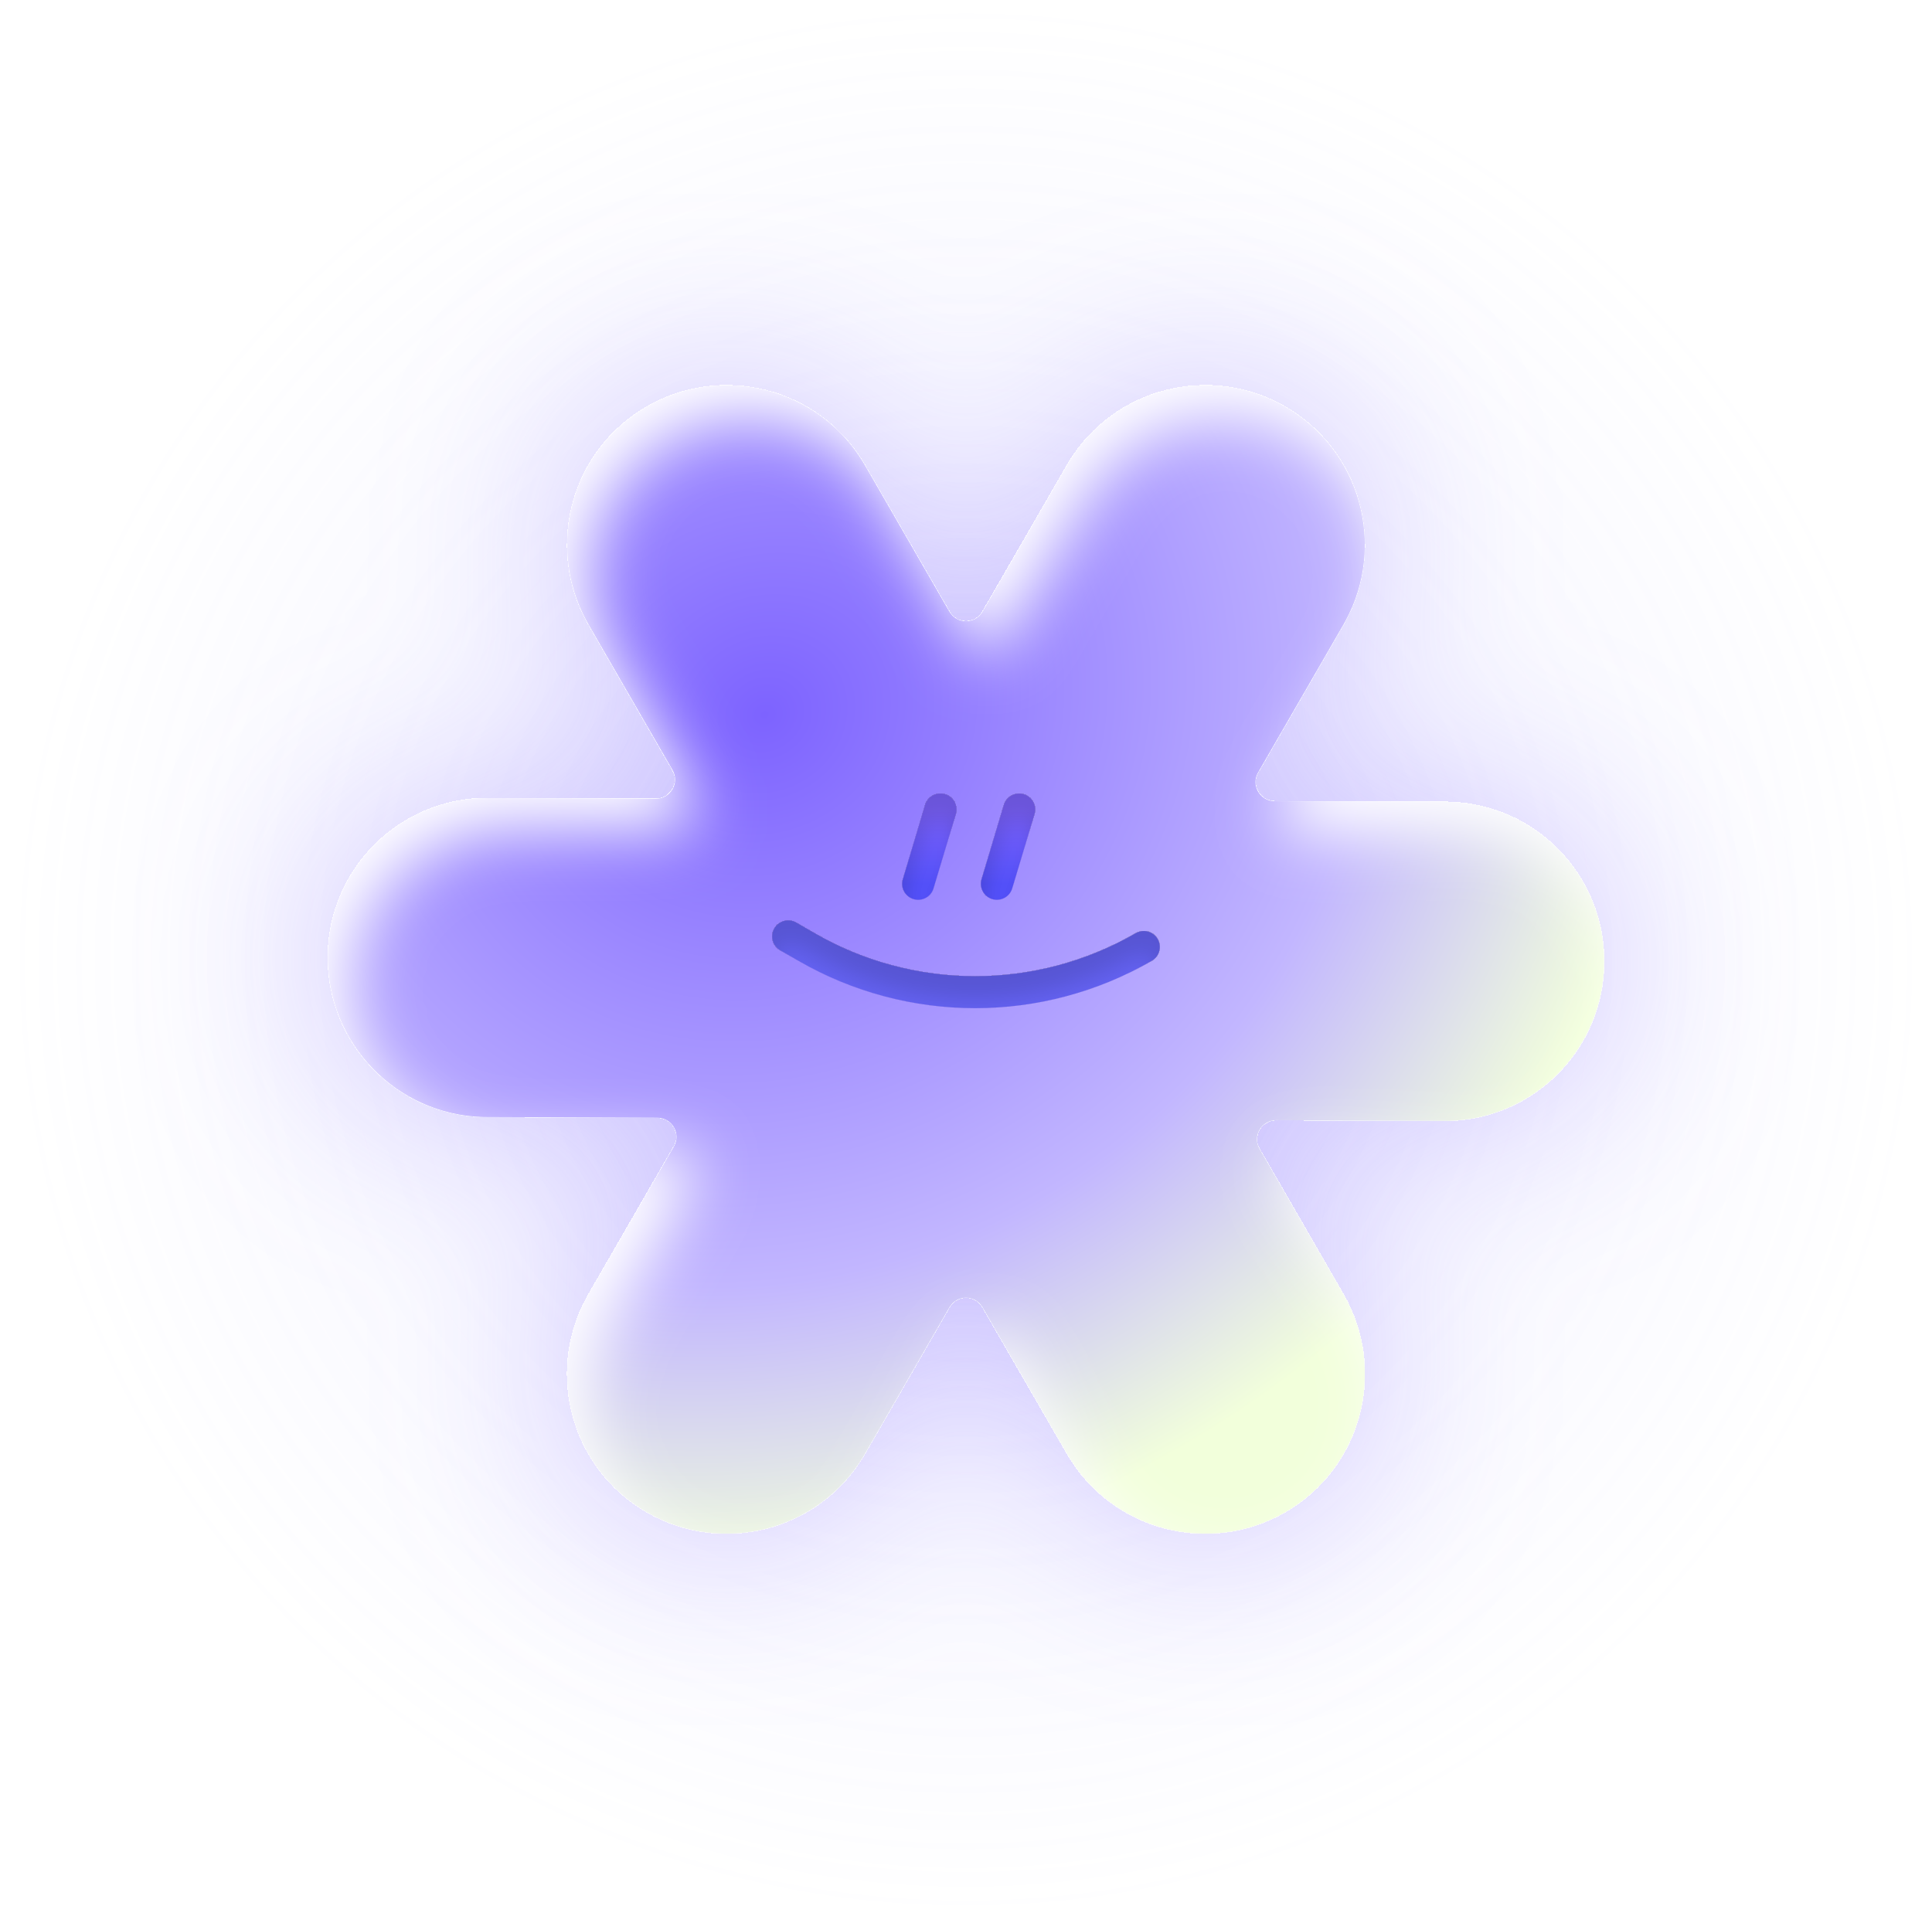
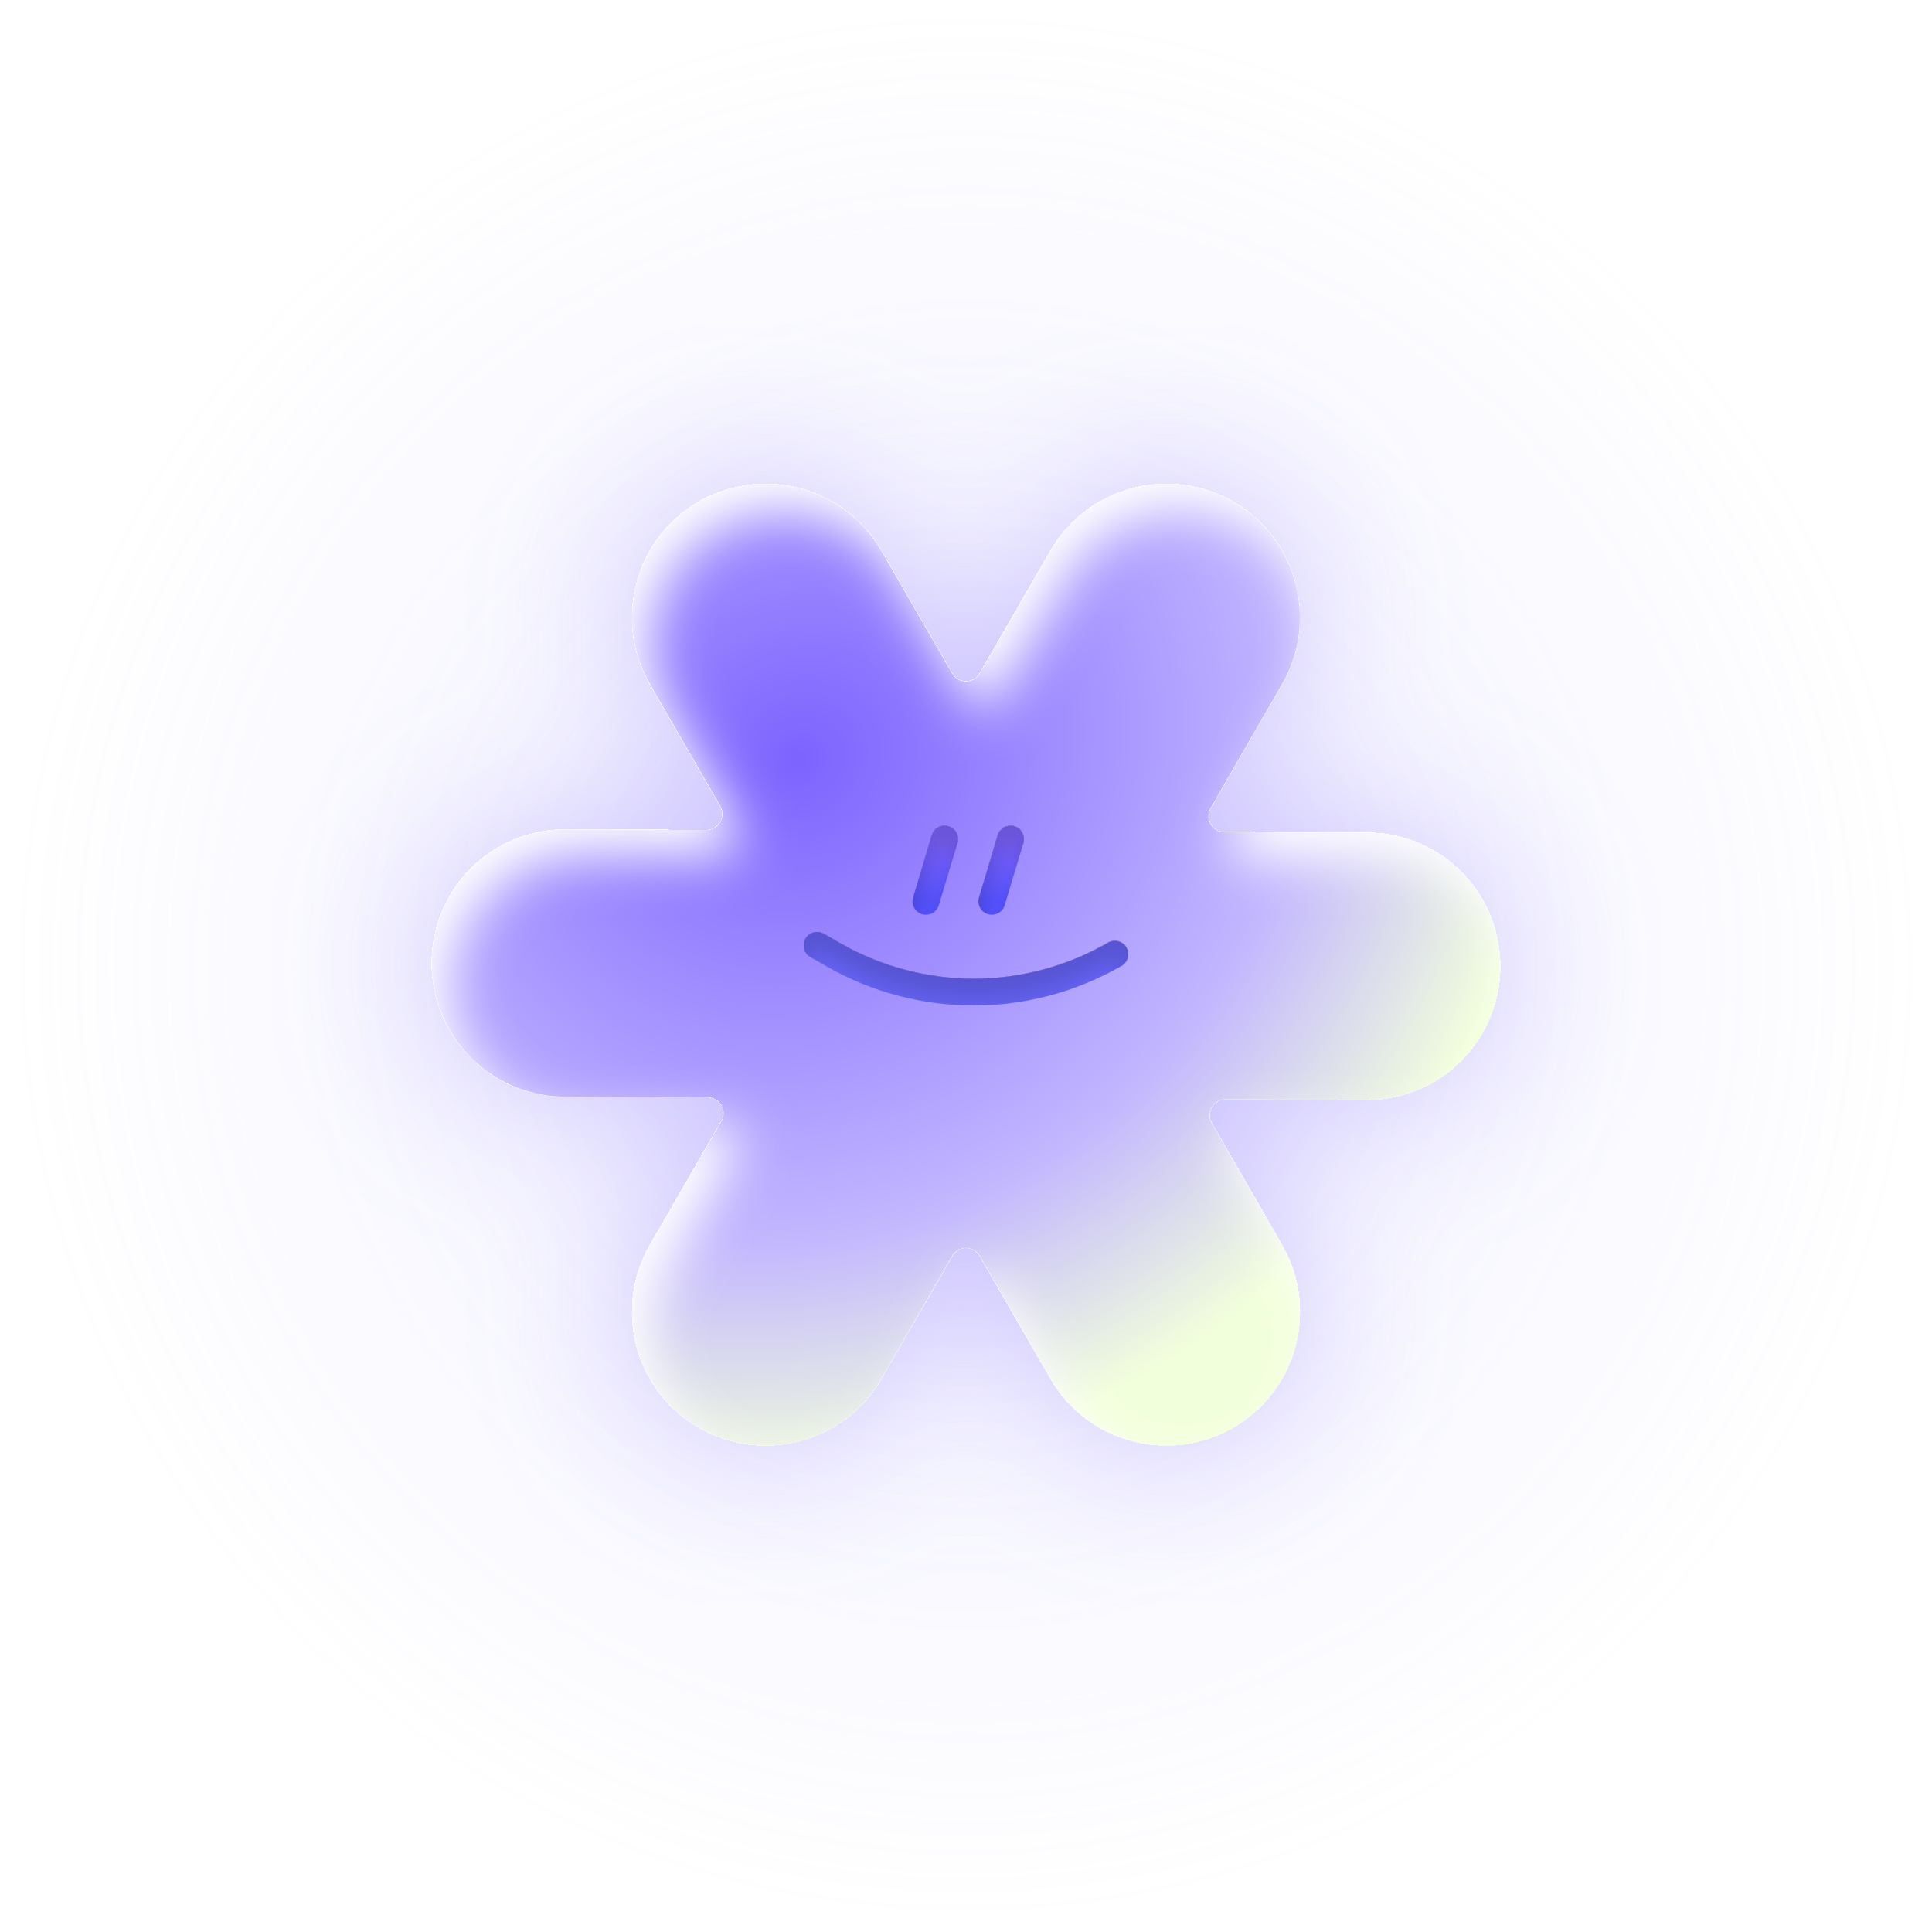
- <svg xmlns="http://www.w3.org/2000/svg" width="218" height="217" viewBox="0 0 218 217" fill="none">
-   <circle cx="109" cy="108.292" r="108.208" fill="url(#paint0_radial_692_53)" />
-   <g filter="url(#filter0_di_692_53)">
-     <path d="M120.649 52.104C125.724 43.801 136.522 41.015 144.996 45.905C153.471 50.794 156.464 61.537 151.816 70.086L151.589 70.493L141.954 87.19C141.125 88.626 142.157 90.423 143.816 90.429L163.07 90.506L163.535 90.514C173.261 90.799 181.038 98.792 180.999 108.577C180.96 118.363 173.12 126.294 163.393 126.502L162.928 126.506L143.993 126.43C142.326 126.424 141.28 128.227 142.113 129.67L151.589 146.093C156.557 154.705 153.605 165.713 144.996 170.68C136.387 175.647 125.38 172.692 120.411 164.08L110.871 147.546C110.04 146.105 107.96 146.105 107.129 147.546L97.59 164.08L97.352 164.48C92.277 172.782 81.479 175.57 73.004 170.68C64.529 165.79 61.538 155.047 66.186 146.497L66.413 146.092L76.048 129.393C76.877 127.956 75.844 126.16 74.185 126.154L54.931 126.077L54.466 126.07C44.741 125.785 36.964 117.792 37.002 108.006C37.042 98.065 45.133 90.038 55.073 90.078L74.008 90.153C75.674 90.159 76.72 88.356 75.887 86.913L66.413 70.493L66.186 70.087C61.538 61.538 64.529 50.794 73.004 45.905C81.478 41.015 92.276 43.801 97.352 52.104L97.59 52.503L107.129 69.038C107.961 70.479 110.04 70.479 110.871 69.038L120.412 52.503L120.649 52.104Z" fill="url(#paint1_radial_692_53)" />
+ <svg xmlns="http://www.w3.org/2000/svg" width="434" height="434" viewBox="0 0 434 434" fill="none">
+   <circle cx="217" cy="216.708" r="216.416" fill="url(#paint0_radial_692_52)" />
+   <g filter="url(#filter0_di_692_52)">
+     <path d="M157.006 112.729C171.355 104.45 189.7 109.375 197.982 123.728L213.881 151.285C215.267 153.686 218.732 153.686 220.118 151.285L236.019 123.727L236.413 123.061C244.872 109.223 262.869 104.579 276.993 112.728C291.342 121.007 296.261 139.355 287.98 153.708L271.922 181.538C270.54 183.933 272.261 186.926 275.026 186.937L307.116 187.065L307.891 187.078C324.1 187.553 337.062 200.875 336.997 217.184C336.932 233.493 323.865 246.712 307.653 247.058L306.878 247.064L275.319 246.938C272.542 246.927 270.798 249.932 272.186 252.338L287.979 279.708L288.359 280.384C296.105 294.633 291.118 312.538 276.993 320.688C262.645 328.966 244.299 324.042 236.018 309.689L220.117 282.131C218.732 279.73 215.267 279.73 213.881 282.131L197.982 309.688C189.7 324.041 171.355 328.966 157.006 320.687C142.657 312.408 137.739 294.061 146.021 279.707L162.078 251.876C163.46 249.481 161.739 246.488 158.974 246.477L126.883 246.35L126.109 246.337C109.9 245.862 96.938 232.54 97.002 216.231C97.068 199.663 110.553 186.284 127.121 186.35L158.679 186.475C161.456 186.486 163.199 183.481 161.811 181.076L146.021 153.707C137.74 139.354 142.658 121.008 157.006 112.729Z" fill="url(#paint1_radial_692_52)" />
  </g>
-   <g filter="url(#filter1_i_692_53)">
-     <path d="M88.938 105.692L90.997 106.882C102.774 113.686 117.287 113.686 129.064 106.882V106.882" stroke="#6664F8" stroke-width="3.6" stroke-linecap="round" />
+   <g filter="url(#filter1_i_692_52)">
+     <path d="M183.562 212.374L186.994 214.357C206.623 225.697 230.811 225.697 250.44 214.357V214.357" stroke="#6664F8" stroke-width="6" stroke-linecap="round" />
  </g>
-   <g filter="url(#filter2_i_692_53)">
-     <path d="M106.118 91.372L103.605 99.753" stroke="url(#paint2_linear_692_53)" stroke-width="3.6" stroke-linecap="round" />
+   <g filter="url(#filter2_i_692_52)">
+     <path d="M212.196 188.508L208.008 202.476" stroke="url(#paint2_linear_692_52)" stroke-width="6" stroke-linecap="round" />
  </g>
-   <g filter="url(#filter3_i_692_53)">
-     <path d="M114.999 91.372L112.486 99.753" stroke="url(#paint3_linear_692_53)" stroke-width="3.6" stroke-linecap="round" />
+   <g filter="url(#filter3_i_692_52)">
+     <path d="M226.997 188.508L222.809 202.476" stroke="url(#paint3_linear_692_52)" stroke-width="6" stroke-linecap="round" />
  </g>
  <defs>
-     <filter id="filter0_di_692_53" x="15.402" y="21.894" width="187.198" height="172.797" filterUnits="userSpaceOnUse" color-interpolation-filters="sRGB">
+     <filter id="filter0_di_692_52" x="61.002" y="72.71" width="311.996" height="287.996" filterUnits="userSpaceOnUse" color-interpolation-filters="sRGB">
      <feFlood flood-opacity="0" result="BackgroundImageFix" />
      <feColorMatrix in="SourceAlpha" type="matrix" values="0 0 0 0 0 0 0 0 0 0 0 0 0 0 0 0 0 0 127 0" result="hardAlpha" />
      <feOffset />
-       <feGaussianBlur stdDeviation="10.8" />
+       <feGaussianBlur stdDeviation="18" />
      <feComposite in2="hardAlpha" operator="out" />
      <feColorMatrix type="matrix" values="0 0 0 0 0.491 0 0 0 0 0.386 0 0 0 0 1 0 0 0 0.35 0" />
-       <feBlend mode="normal" in2="BackgroundImageFix" result="effect1_dropShadow_692_53" />
-       <feBlend mode="normal" in="SourceGraphic" in2="effect1_dropShadow_692_53" result="shape" />
+       <feBlend mode="normal" in2="BackgroundImageFix" result="effect1_dropShadow_692_52" />
+       <feBlend mode="normal" in="SourceGraphic" in2="effect1_dropShadow_692_52" result="shape" />
      <feColorMatrix in="SourceAlpha" type="matrix" values="0 0 0 0 0 0 0 0 0 0 0 0 0 0 0 0 0 0 127 0" result="hardAlpha" />
-       <feOffset dx="2.4" dy="3.6" />
-       <feGaussianBlur stdDeviation="3.6" />
+       <feOffset dx="4" dy="6" />
+       <feGaussianBlur stdDeviation="6" />
      <feComposite in2="hardAlpha" operator="arithmetic" k2="-1" k3="1" />
      <feColorMatrix type="matrix" values="0 0 0 0 1 0 0 0 0 1 0 0 0 0 1 0 0 0 1 0" />
-       <feBlend mode="normal" in2="shape" result="effect2_innerShadow_692_53" />
+       <feBlend mode="normal" in2="shape" result="effect2_innerShadow_692_52" />
    </filter>
-     <filter id="filter1_i_692_53" x="87.137" y="103.892" width="43.727" height="12.773" filterUnits="userSpaceOnUse" color-interpolation-filters="sRGB">
+     <filter id="filter1_i_692_52" x="180.562" y="209.373" width="72.878" height="21.288" filterUnits="userSpaceOnUse" color-interpolation-filters="sRGB">
      <feFlood flood-opacity="0" result="BackgroundImageFix" />
      <feBlend mode="normal" in="SourceGraphic" in2="BackgroundImageFix" result="shape" />
      <feColorMatrix in="SourceAlpha" type="matrix" values="0 0 0 0 0 0 0 0 0 0 0 0 0 0 0 0 0 0 127 0" result="hardAlpha" />
-       <feOffset dy="2.88" />
-       <feGaussianBlur stdDeviation="1.44" />
+       <feOffset dy="4.8" />
+       <feGaussianBlur stdDeviation="2.4" />
      <feComposite in2="hardAlpha" operator="arithmetic" k2="-1" k3="1" />
      <feColorMatrix type="matrix" values="0 0 0 0 0 0 0 0 0 0 0 0 0 0 0 0 0 0 0.15 0" />
-       <feBlend mode="normal" in2="shape" result="effect1_innerShadow_692_53" />
+       <feBlend mode="normal" in2="shape" result="effect1_innerShadow_692_52" />
    </filter>
-     <filter id="filter2_i_692_53" x="101.805" y="89.572" width="6.113" height="14.861" filterUnits="userSpaceOnUse" color-interpolation-filters="sRGB">
+     <filter id="filter2_i_692_52" x="205.007" y="185.507" width="10.19" height="24.77" filterUnits="userSpaceOnUse" color-interpolation-filters="sRGB">
      <feFlood flood-opacity="0" result="BackgroundImageFix" />
      <feBlend mode="normal" in="SourceGraphic" in2="BackgroundImageFix" result="shape" />
      <feColorMatrix in="SourceAlpha" type="matrix" values="0 0 0 0 0 0 0 0 0 0 0 0 0 0 0 0 0 0 127 0" result="hardAlpha" />
-       <feOffset dy="2.88" />
-       <feGaussianBlur stdDeviation="1.44" />
+       <feOffset dy="4.8" />
+       <feGaussianBlur stdDeviation="2.4" />
      <feComposite in2="hardAlpha" operator="arithmetic" k2="-1" k3="1" />
      <feColorMatrix type="matrix" values="0 0 0 0 0 0 0 0 0 0 0 0 0 0 0 0 0 0 0.15 0" />
-       <feBlend mode="normal" in2="shape" result="effect1_innerShadow_692_53" />
+       <feBlend mode="normal" in2="shape" result="effect1_innerShadow_692_52" />
    </filter>
-     <filter id="filter3_i_692_53" x="110.686" y="89.572" width="6.113" height="14.861" filterUnits="userSpaceOnUse" color-interpolation-filters="sRGB">
+     <filter id="filter3_i_692_52" x="219.808" y="185.507" width="10.19" height="24.77" filterUnits="userSpaceOnUse" color-interpolation-filters="sRGB">
      <feFlood flood-opacity="0" result="BackgroundImageFix" />
      <feBlend mode="normal" in="SourceGraphic" in2="BackgroundImageFix" result="shape" />
      <feColorMatrix in="SourceAlpha" type="matrix" values="0 0 0 0 0 0 0 0 0 0 0 0 0 0 0 0 0 0 127 0" result="hardAlpha" />
-       <feOffset dy="2.88" />
-       <feGaussianBlur stdDeviation="1.44" />
+       <feOffset dy="4.8" />
+       <feGaussianBlur stdDeviation="2.4" />
      <feComposite in2="hardAlpha" operator="arithmetic" k2="-1" k3="1" />
      <feColorMatrix type="matrix" values="0 0 0 0 0 0 0 0 0 0 0 0 0 0 0 0 0 0 0.15 0" />
-       <feBlend mode="normal" in2="shape" result="effect1_innerShadow_692_53" />
+       <feBlend mode="normal" in2="shape" result="effect1_innerShadow_692_52" />
    </filter>
-     <radialGradient id="paint0_radial_692_53" cx="0" cy="0" r="1" gradientUnits="userSpaceOnUse" gradientTransform="translate(109 108.292) rotate(90) scale(108.208)">
+     <radialGradient id="paint0_radial_692_52" cx="0" cy="0" r="1" gradientUnits="userSpaceOnUse" gradientTransform="translate(217 216.708) rotate(90) scale(216.416)">
      <stop stop-color="#A8A7FF" stop-opacity="0.2" />
      <stop offset="1" stop-color="#A8A7FF" stop-opacity="0" />
    </radialGradient>
-     <radialGradient id="paint1_radial_692_53" cx="0" cy="0" r="1" gradientUnits="userSpaceOnUse" gradientTransform="translate(86.4334 80.7162) rotate(58.7969) scale(95.3631 105.838)">
+     <radialGradient id="paint1_radial_692_52" cx="0" cy="0" r="1" gradientUnits="userSpaceOnUse" gradientTransform="translate(179.388 170.748) rotate(58.797) scale(158.939 176.396)">
      <stop stop-color="#7D63FF" />
      <stop offset="0.654" stop-color="#C2B6FF" />
      <stop offset="0.995" stop-color="#F2FFDB" />
    </radialGradient>
-     <linearGradient id="paint2_linear_692_53" x1="104.861" y1="91.372" x2="104.861" y2="99.753" gradientUnits="userSpaceOnUse">
+     <linearGradient id="paint2_linear_692_52" x1="210.102" y1="188.508" x2="210.102" y2="202.476" gradientUnits="userSpaceOnUse">
      <stop stop-color="#7D63FF" />
      <stop offset="1" stop-color="#5552FF" />
    </linearGradient>
-     <linearGradient id="paint3_linear_692_53" x1="113.742" y1="91.372" x2="113.742" y2="99.753" gradientUnits="userSpaceOnUse">
+     <linearGradient id="paint3_linear_692_52" x1="224.903" y1="188.508" x2="224.903" y2="202.476" gradientUnits="userSpaceOnUse">
      <stop stop-color="#7D63FF" />
      <stop offset="1" stop-color="#5552FF" />
    </linearGradient>
  </defs>
</svg>
